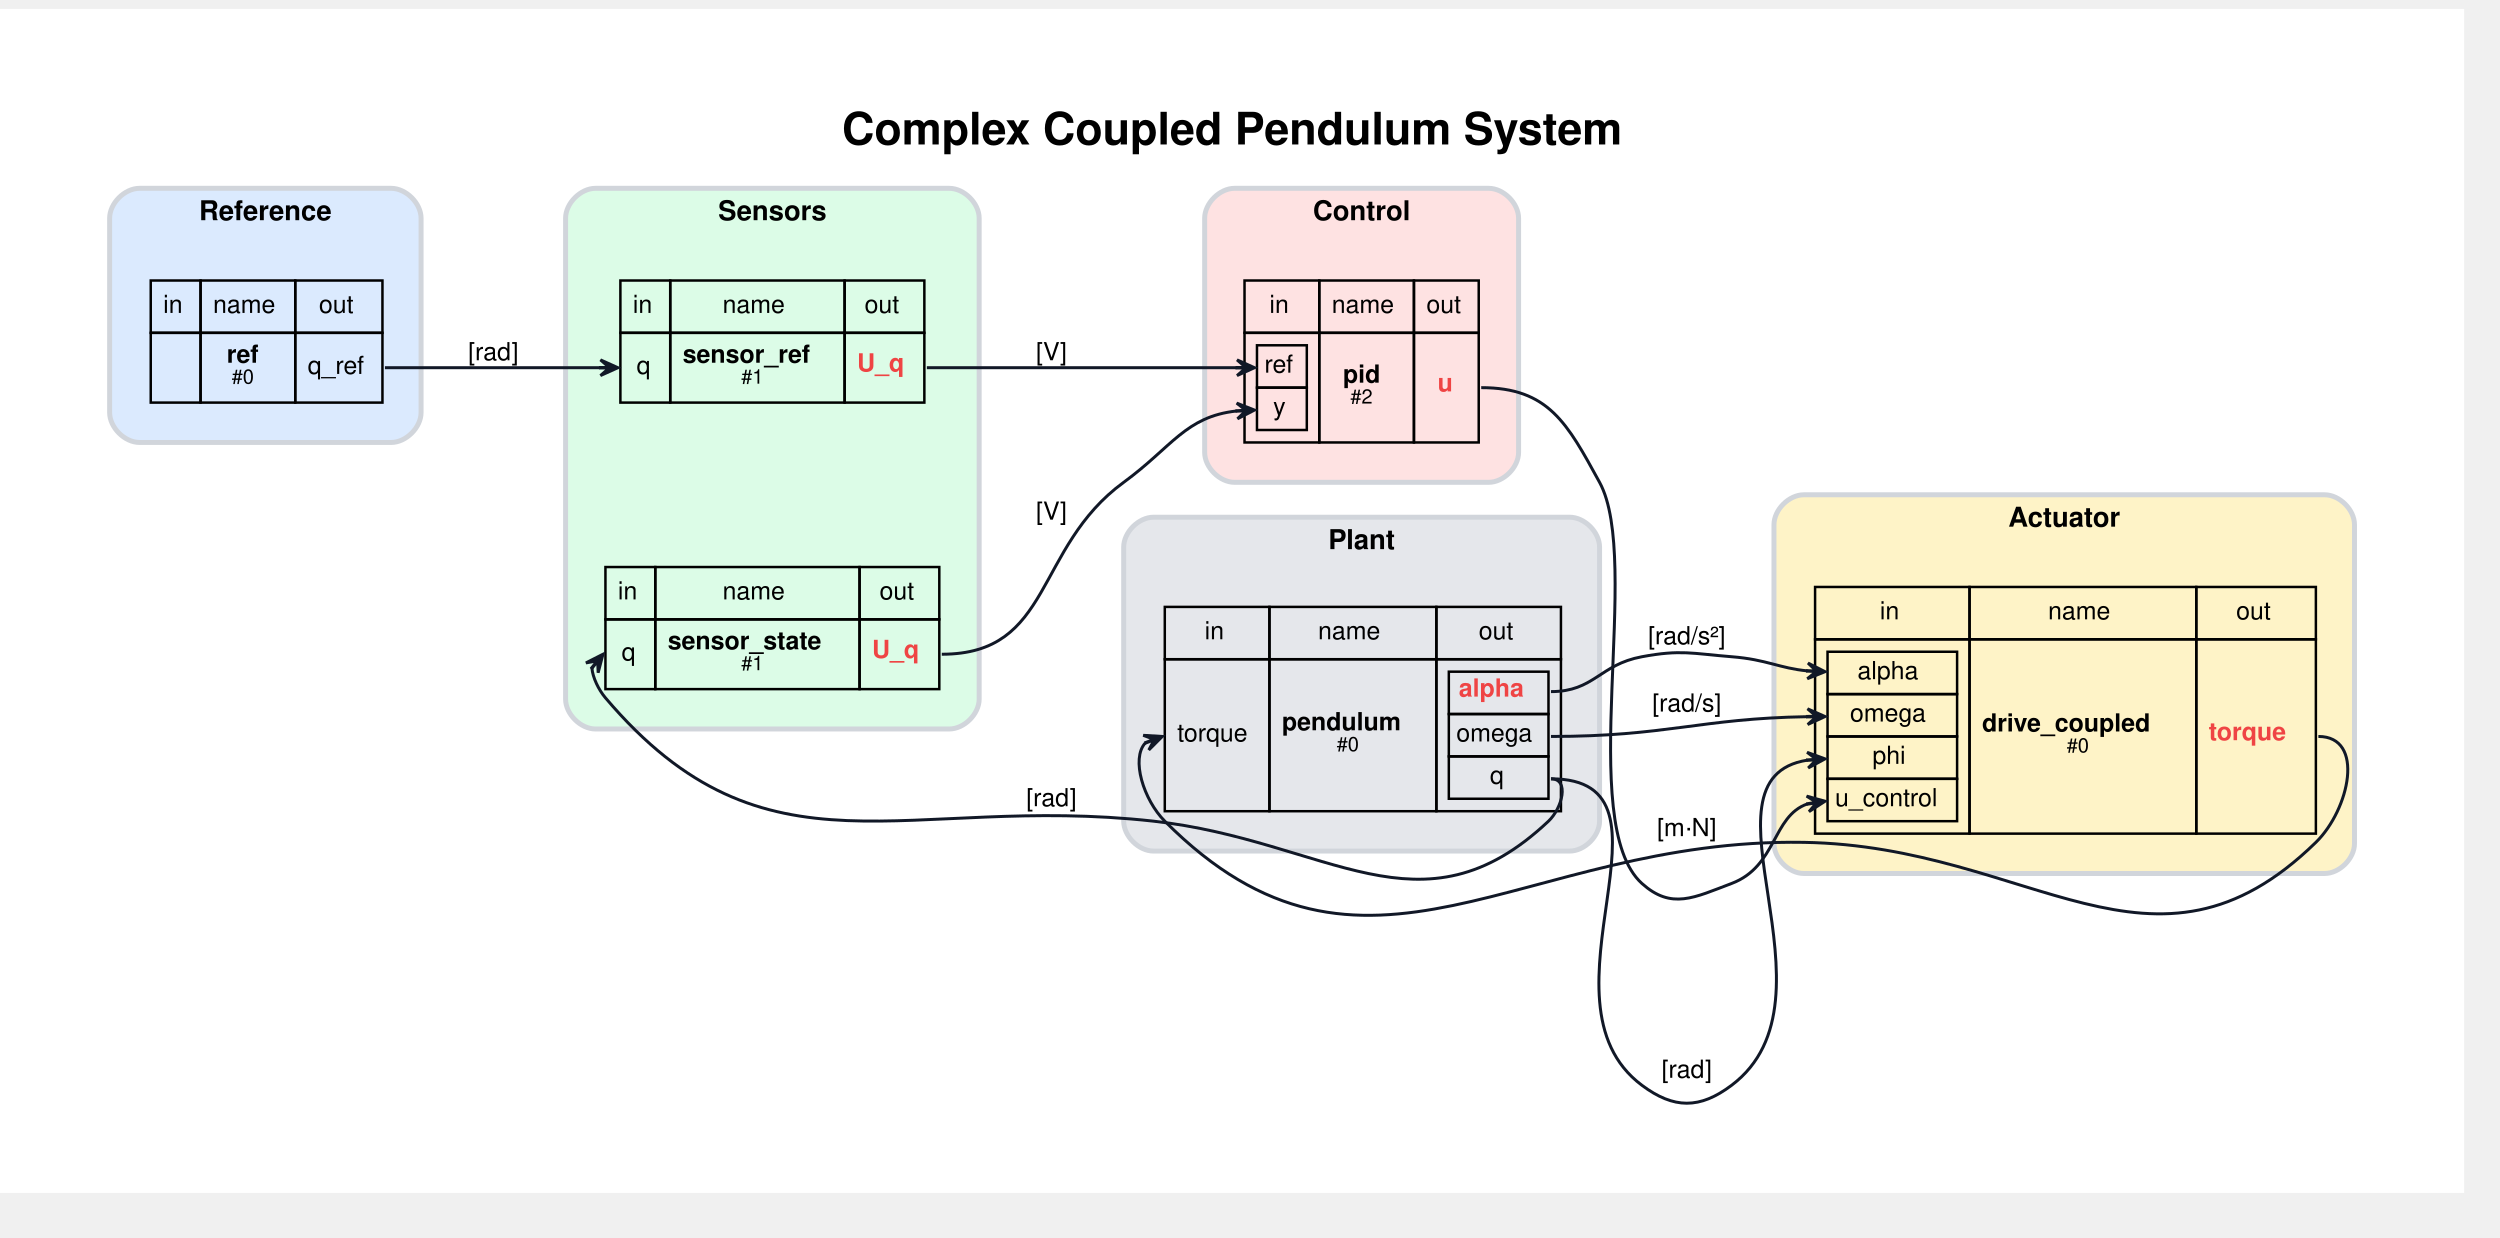
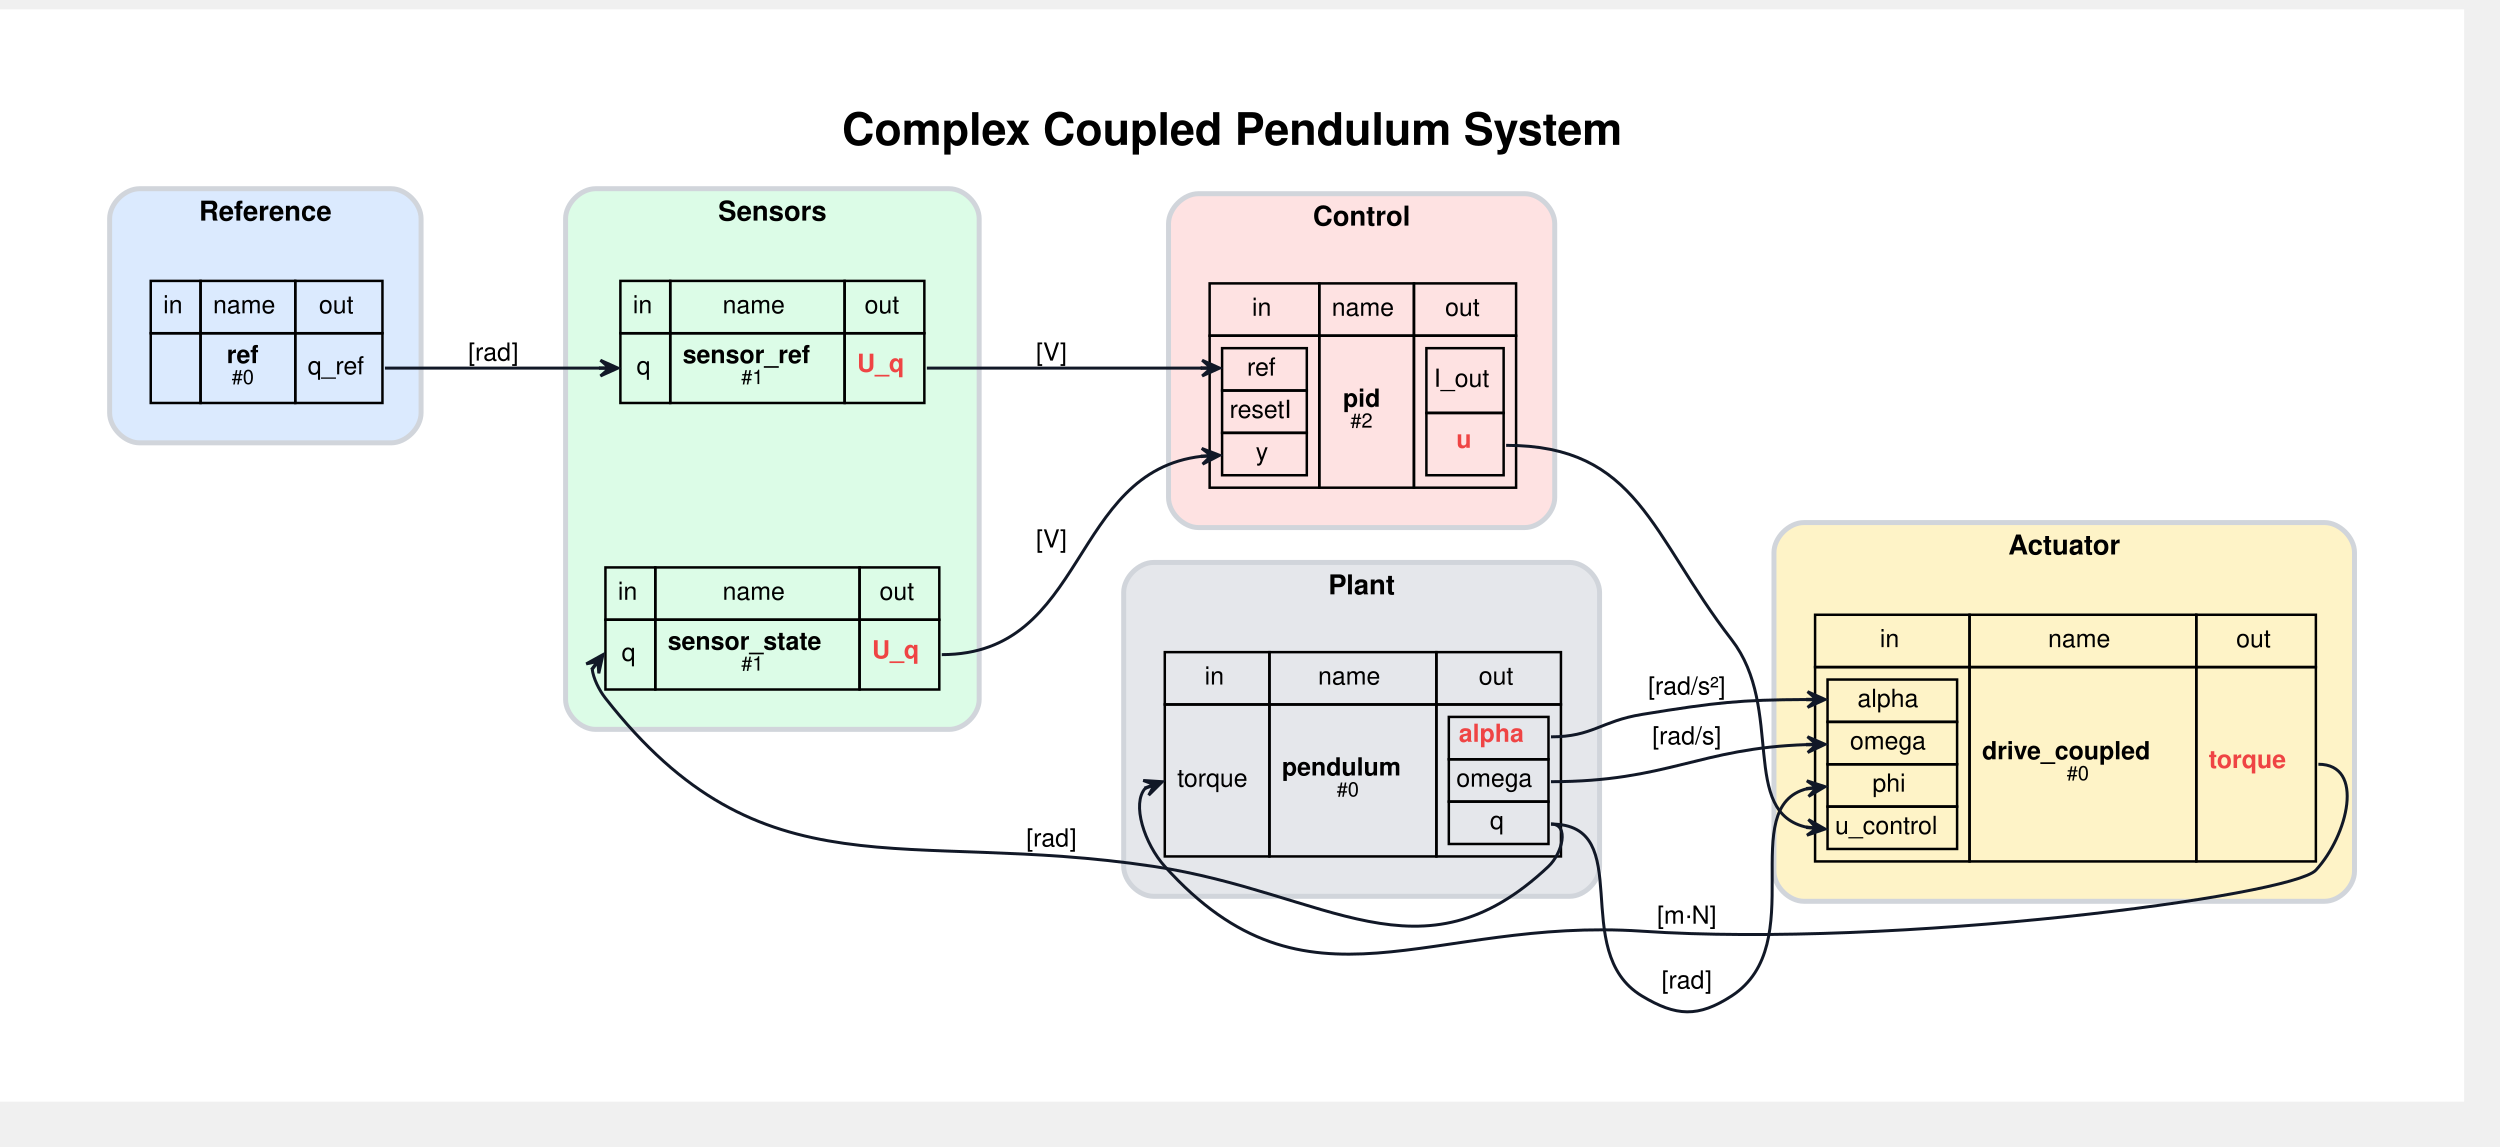
- <svg xmlns="http://www.w3.org/2000/svg" width="1018pt" height="504pt" viewBox="14.40 14.40 1003.40 489.60">
-   <g id="graph0" class="graph" transform="scale(1 1) rotate(0) translate(50.4 453.6)">
-     <polygon fill="white" stroke="transparent" points="-36,36 -36,-439.2 953,-439.2 953,36 -36,36" />
-     <text text-anchor="middle" x="458.5" y="-384.8" font-family="Helvetica,sans-Serif" font-weight="bold" font-size="18.00">Complex Coupled Pendulum System</text>
+ <svg xmlns="http://www.w3.org/2000/svg" width="1018pt" height="467pt" viewBox="14.40 14.40 1003.40 452.82">
+   <g id="graph0" class="graph" transform="scale(1 1) rotate(0) translate(50.4 416.82)">
+     <polygon fill="white" stroke="transparent" points="-36,36 -36,-402.42 953,-402.42 953,36 -36,36" />
+     <text text-anchor="middle" x="458.5" y="-348.02" font-family="Helvetica,sans-Serif" font-weight="bold" font-size="18.00">Complex Coupled Pendulum System</text>
    <g id="clust1" class="cluster">
-       <path fill="#dbeafe" stroke="#d1d5db" stroke-width="2" d="M20,-265.2C20,-265.2 121,-265.2 121,-265.2 127,-265.2 133,-271.2 133,-277.2 133,-277.2 133,-355.2 133,-355.2 133,-361.2 127,-367.2 121,-367.2 121,-367.2 20,-367.2 20,-367.2 14,-367.2 8,-361.2 8,-355.2 8,-355.2 8,-277.2 8,-277.2 8,-271.2 14,-265.2 20,-265.2" />
-       <text text-anchor="middle" x="70.5" y="-354.4" font-family="Helvetica,sans-Serif" font-weight="bold" font-size="11.00">Reference</text>
+       <path fill="#dbeafe" stroke="#d1d5db" stroke-width="2" d="M20,-228.42C20,-228.42 121,-228.42 121,-228.42 127,-228.42 133,-234.42 133,-240.42 133,-240.42 133,-318.42 133,-318.42 133,-324.42 127,-330.42 121,-330.42 121,-330.42 20,-330.42 20,-330.42 14,-330.42 8,-324.42 8,-318.42 8,-318.42 8,-240.42 8,-240.42 8,-234.42 14,-228.42 20,-228.42" />
+       <text text-anchor="middle" x="70.5" y="-317.62" font-family="Helvetica,sans-Serif" font-weight="bold" font-size="11.00">Reference</text>
    </g>
    <g id="clust2" class="cluster">
-       <path fill="#dcfce7" stroke="#d1d5db" stroke-width="2" d="M203,-150.2C203,-150.2 345,-150.2 345,-150.2 351,-150.2 357,-156.2 357,-162.2 357,-162.2 357,-355.2 357,-355.2 357,-361.2 351,-367.2 345,-367.2 345,-367.2 203,-367.2 203,-367.2 197,-367.2 191,-361.2 191,-355.2 191,-355.2 191,-162.2 191,-162.2 191,-156.2 197,-150.2 203,-150.2" />
-       <text text-anchor="middle" x="274" y="-354.4" font-family="Helvetica,sans-Serif" font-weight="bold" font-size="11.00">Sensors</text>
+       <path fill="#dcfce7" stroke="#d1d5db" stroke-width="2" d="M203,-113.42C203,-113.42 345,-113.42 345,-113.42 351,-113.42 357,-119.42 357,-125.42 357,-125.42 357,-318.42 357,-318.42 357,-324.42 351,-330.42 345,-330.42 345,-330.42 203,-330.42 203,-330.42 197,-330.42 191,-324.42 191,-318.42 191,-318.42 191,-125.42 191,-125.42 191,-119.42 197,-113.42 203,-113.42" />
+       <text text-anchor="middle" x="274" y="-317.62" font-family="Helvetica,sans-Serif" font-weight="bold" font-size="11.00">Sensors</text>
    </g>
    <g id="clust3" class="cluster">
-       <path fill="#fee2e2" stroke="#d1d5db" stroke-width="2" d="M459.5,-249.2C459.5,-249.2 561.5,-249.2 561.5,-249.2 567.5,-249.2 573.5,-255.2 573.5,-261.2 573.5,-261.2 573.5,-355.2 573.5,-355.2 573.5,-361.2 567.5,-367.2 561.5,-367.2 561.5,-367.2 459.5,-367.2 459.5,-367.2 453.5,-367.2 447.5,-361.2 447.5,-355.2 447.5,-355.2 447.5,-261.2 447.5,-261.2 447.5,-255.2 453.5,-249.2 459.5,-249.2" />
-       <text text-anchor="middle" x="510.5" y="-354.4" font-family="Helvetica,sans-Serif" font-weight="bold" font-size="11.00">Control</text>
+       <path fill="#fee2e2" stroke="#d1d5db" stroke-width="2" d="M445,-194.42C445,-194.42 576,-194.42 576,-194.42 582,-194.42 588,-200.42 588,-206.42 588,-206.42 588,-316.42 588,-316.42 588,-322.42 582,-328.42 576,-328.42 576,-328.42 445,-328.42 445,-328.42 439,-328.42 433,-322.42 433,-316.42 433,-316.42 433,-206.42 433,-206.42 433,-200.42 439,-194.42 445,-194.42" />
+       <text text-anchor="middle" x="510.5" y="-315.62" font-family="Helvetica,sans-Serif" font-weight="bold" font-size="11.00">Control</text>
    </g>
    <g id="clust4" class="cluster">
-       <path fill="#fef3c7" stroke="#d1d5db" stroke-width="2" d="M688,-92.2C688,-92.2 897,-92.2 897,-92.2 903,-92.2 909,-98.2 909,-104.2 909,-104.2 909,-232.2 909,-232.2 909,-238.2 903,-244.2 897,-244.2 897,-244.2 688,-244.2 688,-244.2 682,-244.2 676,-238.2 676,-232.2 676,-232.2 676,-104.2 676,-104.2 676,-98.2 682,-92.2 688,-92.2" />
-       <text text-anchor="middle" x="792.5" y="-231.4" font-family="Helvetica,sans-Serif" font-weight="bold" font-size="11.00">Actuator</text>
+       <path fill="#fef3c7" stroke="#d1d5db" stroke-width="2" d="M688,-44.42C688,-44.42 897,-44.42 897,-44.42 903,-44.42 909,-50.42 909,-56.42 909,-56.42 909,-184.42 909,-184.42 909,-190.42 903,-196.42 897,-196.42 897,-196.42 688,-196.42 688,-196.42 682,-196.42 676,-190.42 676,-184.42 676,-184.42 676,-56.42 676,-56.42 676,-50.42 682,-44.42 688,-44.42" />
+       <text text-anchor="middle" x="792.5" y="-183.62" font-family="Helvetica,sans-Serif" font-weight="bold" font-size="11.00">Actuator</text>
    </g>
    <g id="clust5" class="cluster">
-       <path fill="#e5e7eb" stroke="#d1d5db" stroke-width="2" d="M427,-101.2C427,-101.2 594,-101.2 594,-101.2 600,-101.2 606,-107.2 606,-113.2 606,-113.2 606,-223.2 606,-223.2 606,-229.2 600,-235.2 594,-235.2 594,-235.2 427,-235.2 427,-235.2 421,-235.2 415,-229.2 415,-223.2 415,-223.2 415,-113.2 415,-113.2 415,-107.2 421,-101.2 427,-101.2" />
-       <text text-anchor="middle" x="510.5" y="-222.4" font-family="Helvetica,sans-Serif" font-weight="bold" font-size="11.00">Plant</text>
+       <path fill="#e5e7eb" stroke="#d1d5db" stroke-width="2" d="M427,-46.42C427,-46.42 594,-46.42 594,-46.42 600,-46.42 606,-52.42 606,-58.42 606,-58.42 606,-168.42 606,-168.42 606,-174.42 600,-180.42 594,-180.42 594,-180.42 427,-180.42 427,-180.42 421,-180.42 415,-174.42 415,-168.42 415,-168.42 415,-58.42 415,-58.42 415,-52.42 421,-46.42 427,-46.42" />
+       <text text-anchor="middle" x="510.5" y="-167.62" font-family="Helvetica,sans-Serif" font-weight="bold" font-size="11.00">Plant</text>
    </g>
    <g id="node1" class="node">
-       <polygon fill="none" stroke="black" points="24.5,-309.2 24.5,-330.2 44.5,-330.2 44.5,-309.2 24.5,-309.2" />
-       <text text-anchor="start" x="29.5" y="-317.2" font-family="Helvetica,sans-Serif" font-size="10.00">in</text>
-       <polygon fill="none" stroke="black" points="44.5,-309.2 44.5,-330.2 82.5,-330.2 82.5,-309.2 44.5,-309.2" />
-       <text text-anchor="start" x="49.5" y="-317.2" font-family="Helvetica,sans-Serif" font-size="10.00">name</text>
-       <polygon fill="none" stroke="black" points="82.5,-309.2 82.5,-330.2 117.5,-330.2 117.5,-309.2 82.5,-309.2" />
-       <text text-anchor="start" x="92" y="-317.2" font-family="Helvetica,sans-Serif" font-size="10.00">out</text>
-       <polygon fill="none" stroke="black" points="24.5,-281.2 24.5,-309.2 44.5,-309.2 44.5,-281.2 24.5,-281.2" />
-       <polygon fill="none" stroke="black" points="44.5,-281.2 44.5,-309.2 82.5,-309.2 82.5,-281.2 44.5,-281.2" />
-       <text text-anchor="start" x="55" y="-297.2" font-family="Helvetica,sans-Serif" font-weight="bold" font-size="10.00">ref</text>
-       <text text-anchor="start" x="57" y="-288.8" font-family="Helvetica,sans-Serif" font-size="8.00">#0</text>
-       <polygon fill="none" stroke="black" points="82.5,-281.2 82.5,-309.2 117.5,-309.2 117.5,-281.2 82.5,-281.2" />
-       <text text-anchor="start" x="87.5" y="-292.7" font-family="Helvetica,sans-Serif" font-size="10.00">q_ref</text>
+       <polygon fill="none" stroke="black" points="24.5,-272.42 24.5,-293.42 44.5,-293.42 44.5,-272.42 24.5,-272.42" />
+       <text text-anchor="start" x="29.5" y="-280.42" font-family="Helvetica,sans-Serif" font-size="10.00">in</text>
+       <polygon fill="none" stroke="black" points="44.5,-272.42 44.5,-293.42 82.5,-293.42 82.5,-272.42 44.5,-272.42" />
+       <text text-anchor="start" x="49.5" y="-280.42" font-family="Helvetica,sans-Serif" font-size="10.00">name</text>
+       <polygon fill="none" stroke="black" points="82.5,-272.42 82.5,-293.42 117.5,-293.42 117.5,-272.42 82.5,-272.42" />
+       <text text-anchor="start" x="92" y="-280.42" font-family="Helvetica,sans-Serif" font-size="10.00">out</text>
+       <polygon fill="none" stroke="black" points="24.5,-244.42 24.5,-272.42 44.5,-272.42 44.5,-244.42 24.5,-244.42" />
+       <polygon fill="none" stroke="black" points="44.5,-244.42 44.5,-272.42 82.5,-272.42 82.5,-244.42 44.5,-244.42" />
+       <text text-anchor="start" x="55" y="-260.42" font-family="Helvetica,sans-Serif" font-weight="bold" font-size="10.00">ref</text>
+       <text text-anchor="start" x="57" y="-252.02" font-family="Helvetica,sans-Serif" font-size="8.00">#0</text>
+       <polygon fill="none" stroke="black" points="82.5,-244.42 82.5,-272.42 117.5,-272.42 117.5,-244.42 82.5,-244.42" />
+       <text text-anchor="start" x="87.5" y="-255.92" font-family="Helvetica,sans-Serif" font-size="10.00">q_ref</text>
    </g>
    <g id="node2" class="node">
-       <polygon fill="none" stroke="black" points="213,-309.2 213,-330.2 233,-330.2 233,-309.2 213,-309.2" />
-       <text text-anchor="start" x="218" y="-317.2" font-family="Helvetica,sans-Serif" font-size="10.00">in</text>
-       <polygon fill="none" stroke="black" points="233,-309.2 233,-330.2 303,-330.2 303,-309.2 233,-309.2" />
-       <text text-anchor="start" x="254" y="-317.2" font-family="Helvetica,sans-Serif" font-size="10.00">name</text>
-       <polygon fill="none" stroke="black" points="303,-309.2 303,-330.2 335,-330.2 335,-309.2 303,-309.2" />
-       <text text-anchor="start" x="311" y="-317.2" font-family="Helvetica,sans-Serif" font-size="10.00">out</text>
-       <polygon fill="none" stroke="black" points="213,-281.2 213,-309.2 233,-309.2 233,-281.2 213,-281.2" />
-       <text text-anchor="start" x="219.5" y="-292.7" font-family="Helvetica,sans-Serif" font-size="10.00">q</text>
-       <polygon fill="none" stroke="black" points="233,-281.2 233,-309.2 303,-309.2 303,-281.2 233,-281.2" />
-       <text text-anchor="start" x="238" y="-297.2" font-family="Helvetica,sans-Serif" font-weight="bold" font-size="10.00">sensor_ref</text>
-       <text text-anchor="start" x="261.5" y="-288.8" font-family="Helvetica,sans-Serif" font-size="8.00">#1</text>
-       <polygon fill="none" stroke="black" points="303,-281.2 303,-309.2 335,-309.2 335,-281.2 303,-281.2" />
-       <text text-anchor="start" x="308" y="-293.7" font-family="Helvetica,sans-Serif" font-weight="bold" font-size="10.00" fill="#ef4444">U_q</text>
+       <polygon fill="none" stroke="black" points="213,-272.42 213,-293.42 233,-293.42 233,-272.42 213,-272.42" />
+       <text text-anchor="start" x="218" y="-280.42" font-family="Helvetica,sans-Serif" font-size="10.00">in</text>
+       <polygon fill="none" stroke="black" points="233,-272.42 233,-293.42 303,-293.42 303,-272.42 233,-272.42" />
+       <text text-anchor="start" x="254" y="-280.42" font-family="Helvetica,sans-Serif" font-size="10.00">name</text>
+       <polygon fill="none" stroke="black" points="303,-272.42 303,-293.42 335,-293.42 335,-272.42 303,-272.42" />
+       <text text-anchor="start" x="311" y="-280.42" font-family="Helvetica,sans-Serif" font-size="10.00">out</text>
+       <polygon fill="none" stroke="black" points="213,-244.42 213,-272.42 233,-272.42 233,-244.42 213,-244.42" />
+       <text text-anchor="start" x="219.5" y="-255.92" font-family="Helvetica,sans-Serif" font-size="10.00">q</text>
+       <polygon fill="none" stroke="black" points="233,-244.42 233,-272.42 303,-272.42 303,-244.42 233,-244.42" />
+       <text text-anchor="start" x="238" y="-260.42" font-family="Helvetica,sans-Serif" font-weight="bold" font-size="10.00">sensor_ref</text>
+       <text text-anchor="start" x="261.5" y="-252.02" font-family="Helvetica,sans-Serif" font-size="8.00">#1</text>
+       <polygon fill="none" stroke="black" points="303,-244.42 303,-272.42 335,-272.42 335,-244.42 303,-244.42" />
+       <text text-anchor="start" x="308" y="-256.92" font-family="Helvetica,sans-Serif" font-weight="bold" font-size="10.00" fill="#ef4444">U_q</text>
    </g>
    <g id="edge1" class="edge">
-       <path fill="none" stroke="#111827" stroke-width="1.2" d="M118.5,-295.2C157.46,-295.2 169.02,-295.2 204.56,-295.2" />
-       <polygon fill="#111827" stroke="#111827" stroke-width="1.2" points="212,-295.2 205,-298.35 208.5,-295.3 205,-295.3 205,-295.2 205,-295.1 208.5,-295.1 205,-292.05 212,-295.2 212,-295.2" />
-       <text text-anchor="middle" x="162" y="-298.2" font-family="Helvetica,sans-Serif" font-size="10.00">[rad]</text>
+       <path fill="none" stroke="#111827" stroke-width="1.2" d="M118.5,-258.42C157.46,-258.42 169.02,-258.42 204.56,-258.42" />
+       <polygon fill="#111827" stroke="#111827" stroke-width="1.2" points="212,-258.42 205,-261.57 208.5,-258.52 205,-258.52 205,-258.42 205,-258.32 208.5,-258.32 205,-255.27 212,-258.42 212,-258.42" />
+       <text text-anchor="middle" x="162" y="-261.42" font-family="Helvetica,sans-Serif" font-size="10.00">[rad]</text>
    </g>
    <g id="node4" class="node">
-       <polygon fill="none" stroke="black" points="463.5,-309.2 463.5,-330.2 493.5,-330.2 493.5,-309.2 463.5,-309.2" />
-       <text text-anchor="start" x="473.5" y="-317.2" font-family="Helvetica,sans-Serif" font-size="10.00">in</text>
-       <polygon fill="none" stroke="black" points="493.5,-309.2 493.5,-330.2 531.5,-330.2 531.5,-309.2 493.5,-309.2" />
-       <text text-anchor="start" x="498.5" y="-317.2" font-family="Helvetica,sans-Serif" font-size="10.00">name</text>
-       <polygon fill="none" stroke="black" points="531.5,-309.2 531.5,-330.2 557.5,-330.2 557.5,-309.2 531.5,-309.2" />
-       <text text-anchor="start" x="536.5" y="-317.2" font-family="Helvetica,sans-Serif" font-size="10.00">out</text>
-       <polygon fill="none" stroke="black" points="463.5,-265.2 463.5,-309.2 493.5,-309.2 493.5,-265.2 463.5,-265.2" />
-       <polygon fill="none" stroke="black" points="468.5,-287.2 468.5,-304.2 488.5,-304.2 488.5,-287.2 468.5,-287.2" />
-       <text text-anchor="start" x="471.5" y="-293.2" font-family="Helvetica,sans-Serif" font-size="10.00">ref</text>
-       <polygon fill="none" stroke="black" points="468.5,-270.2 468.5,-287.2 488.5,-287.2 488.5,-270.2 468.5,-270.2" />
-       <text text-anchor="start" x="475" y="-276.2" font-family="Helvetica,sans-Serif" font-size="10.00">y</text>
-       <polygon fill="none" stroke="black" points="493.5,-265.2 493.5,-309.2 531.5,-309.2 531.5,-265.2 493.5,-265.2" />
-       <text text-anchor="start" x="503" y="-289.2" font-family="Helvetica,sans-Serif" font-weight="bold" font-size="10.00">pid</text>
-       <text text-anchor="start" x="506" y="-280.8" font-family="Helvetica,sans-Serif" font-size="8.00">#2</text>
-       <polygon fill="none" stroke="black" points="531.5,-265.2 531.5,-309.2 557.5,-309.2 557.5,-265.2 531.5,-265.2" />
-       <text text-anchor="start" x="541" y="-285.7" font-family="Helvetica,sans-Serif" font-weight="bold" font-size="10.00" fill="#ef4444">u</text>
+       <polygon fill="none" stroke="black" points="449.5,-271.42 449.5,-292.42 493.5,-292.42 493.5,-271.42 449.5,-271.42" />
+       <text text-anchor="start" x="466.5" y="-279.42" font-family="Helvetica,sans-Serif" font-size="10.00">in</text>
+       <polygon fill="none" stroke="black" points="493.5,-271.42 493.5,-292.42 531.5,-292.42 531.5,-271.42 493.5,-271.42" />
+       <text text-anchor="start" x="498.5" y="-279.42" font-family="Helvetica,sans-Serif" font-size="10.00">name</text>
+       <polygon fill="none" stroke="black" points="531.5,-271.42 531.5,-292.42 572.5,-292.42 572.5,-271.42 531.5,-271.42" />
+       <text text-anchor="start" x="544" y="-279.42" font-family="Helvetica,sans-Serif" font-size="10.00">out</text>
+       <polygon fill="none" stroke="black" points="449.5,-210.42 449.5,-271.42 493.5,-271.42 493.5,-210.42 449.5,-210.42" />
+       <polygon fill="none" stroke="black" points="454.5,-249.42 454.5,-266.42 488.5,-266.42 488.5,-249.42 454.5,-249.42" />
+       <text text-anchor="start" x="464.5" y="-255.42" font-family="Helvetica,sans-Serif" font-size="10.00">ref</text>
+       <polygon fill="none" stroke="black" points="454.5,-232.42 454.5,-249.42 488.5,-249.42 488.5,-232.42 454.5,-232.42" />
+       <text text-anchor="start" x="457.5" y="-238.42" font-family="Helvetica,sans-Serif" font-size="10.00">resetI</text>
+       <polygon fill="none" stroke="black" points="454.5,-215.42 454.5,-232.42 488.5,-232.42 488.5,-215.42 454.5,-215.42" />
+       <text text-anchor="start" x="468" y="-221.42" font-family="Helvetica,sans-Serif" font-size="10.00">y</text>
+       <polygon fill="none" stroke="black" points="493.5,-210.42 493.5,-271.42 531.5,-271.42 531.5,-210.42 493.5,-210.42" />
+       <text text-anchor="start" x="503" y="-242.92" font-family="Helvetica,sans-Serif" font-weight="bold" font-size="10.00">pid</text>
+       <text text-anchor="start" x="506" y="-234.52" font-family="Helvetica,sans-Serif" font-size="8.00">#2</text>
+       <polygon fill="none" stroke="black" points="531.5,-210.42 531.5,-271.42 572.5,-271.42 572.5,-210.42 531.5,-210.42" />
+       <polygon fill="none" stroke="black" points="536.5,-240.42 536.5,-266.42 567.5,-266.42 567.5,-240.42 536.5,-240.42" />
+       <text text-anchor="start" x="539.5" y="-250.92" font-family="Helvetica,sans-Serif" font-size="10.00">I_out</text>
+       <polygon fill="none" stroke="black" points="536.5,-215.42 536.5,-240.42 567.5,-240.42 567.5,-215.42 536.5,-215.42" />
+       <text text-anchor="start" x="548.5" y="-226.42" font-family="Helvetica,sans-Serif" font-weight="bold" font-size="10.00" fill="#ef4444">u</text>
    </g>
    <g id="edge3" class="edge">
-       <path fill="none" stroke="#111827" stroke-width="1.2" d="M336,-295.2C391.93,-295.2 407.72,-295.2 460.2,-295.2" />
-       <polygon fill="#111827" stroke="#111827" stroke-width="1.2" points="467.5,-295.2 460.5,-298.35 464,-295.3 460.5,-295.3 460.5,-295.2 460.5,-295.1 464,-295.1 460.5,-292.05 467.5,-295.2 467.5,-295.2" />
-       <text text-anchor="middle" x="386" y="-298.2" font-family="Helvetica,sans-Serif" font-size="10.00">[V]</text>
+       <path fill="none" stroke="#111827" stroke-width="1.2" d="M336,-258.42C385.77,-258.42 399.97,-258.42 446.41,-258.42" />
+       <polygon fill="#111827" stroke="#111827" stroke-width="1.2" points="453.5,-258.42 446.5,-261.57 450,-258.52 446.5,-258.52 446.5,-258.42 446.5,-258.32 450,-258.32 446.5,-255.27 453.5,-258.42 453.5,-258.42" />
+       <text text-anchor="middle" x="386" y="-261.42" font-family="Helvetica,sans-Serif" font-size="10.00">[V]</text>
    </g>
    <g id="node3" class="node">
-       <polygon fill="none" stroke="black" points="207,-194.2 207,-215.2 227,-215.2 227,-194.2 207,-194.2" />
-       <text text-anchor="start" x="212" y="-202.2" font-family="Helvetica,sans-Serif" font-size="10.00">in</text>
-       <polygon fill="none" stroke="black" points="227,-194.2 227,-215.2 309,-215.2 309,-194.2 227,-194.2" />
-       <text text-anchor="start" x="254" y="-202.2" font-family="Helvetica,sans-Serif" font-size="10.00">name</text>
-       <polygon fill="none" stroke="black" points="309,-194.2 309,-215.2 341,-215.2 341,-194.2 309,-194.2" />
-       <text text-anchor="start" x="317" y="-202.2" font-family="Helvetica,sans-Serif" font-size="10.00">out</text>
-       <polygon fill="none" stroke="black" points="207,-166.2 207,-194.2 227,-194.2 227,-166.2 207,-166.2" />
-       <text text-anchor="start" x="213.5" y="-177.7" font-family="Helvetica,sans-Serif" font-size="10.00">q</text>
-       <polygon fill="none" stroke="black" points="227,-166.2 227,-194.2 309,-194.2 309,-166.2 227,-166.2" />
-       <text text-anchor="start" x="232" y="-182.2" font-family="Helvetica,sans-Serif" font-weight="bold" font-size="10.00">sensor_state</text>
-       <text text-anchor="start" x="261.5" y="-173.8" font-family="Helvetica,sans-Serif" font-size="8.00">#1</text>
-       <polygon fill="none" stroke="black" points="309,-166.2 309,-194.2 341,-194.2 341,-166.2 309,-166.2" />
-       <text text-anchor="start" x="314" y="-178.7" font-family="Helvetica,sans-Serif" font-weight="bold" font-size="10.00" fill="#ef4444">U_q</text>
+       <polygon fill="none" stroke="black" points="207,-157.42 207,-178.42 227,-178.42 227,-157.42 207,-157.42" />
+       <text text-anchor="start" x="212" y="-165.42" font-family="Helvetica,sans-Serif" font-size="10.00">in</text>
+       <polygon fill="none" stroke="black" points="227,-157.42 227,-178.42 309,-178.42 309,-157.42 227,-157.42" />
+       <text text-anchor="start" x="254" y="-165.42" font-family="Helvetica,sans-Serif" font-size="10.00">name</text>
+       <polygon fill="none" stroke="black" points="309,-157.42 309,-178.42 341,-178.42 341,-157.42 309,-157.42" />
+       <text text-anchor="start" x="317" y="-165.42" font-family="Helvetica,sans-Serif" font-size="10.00">out</text>
+       <polygon fill="none" stroke="black" points="207,-129.42 207,-157.42 227,-157.42 227,-129.42 207,-129.42" />
+       <text text-anchor="start" x="213.5" y="-140.92" font-family="Helvetica,sans-Serif" font-size="10.00">q</text>
+       <polygon fill="none" stroke="black" points="227,-129.42 227,-157.42 309,-157.42 309,-129.42 227,-129.42" />
+       <text text-anchor="start" x="232" y="-145.42" font-family="Helvetica,sans-Serif" font-weight="bold" font-size="10.00">sensor_state</text>
+       <text text-anchor="start" x="261.5" y="-137.02" font-family="Helvetica,sans-Serif" font-size="8.00">#1</text>
+       <polygon fill="none" stroke="black" points="309,-129.42 309,-157.42 341,-157.42 341,-129.42 309,-129.42" />
+       <text text-anchor="start" x="314" y="-141.92" font-family="Helvetica,sans-Serif" font-weight="bold" font-size="10.00" fill="#ef4444">U_q</text>
    </g>
    <g id="edge4" class="edge">
-       <path fill="none" stroke="#111827" stroke-width="1.2" d="M342,-180.2C386.64,-180.2 378.95,-222.87 415,-249.2 434.42,-263.39 439.84,-275.59 460.29,-277.83" />
-       <polygon fill="#111827" stroke="#111827" stroke-width="1.2" points="467.5,-278.2 460.35,-280.99 464,-278.13 460.5,-277.95 460.51,-277.85 460.51,-277.75 464.01,-277.93 460.67,-274.7 467.5,-278.2 467.5,-278.2" />
-       <text text-anchor="middle" x="386" y="-234.2" font-family="Helvetica,sans-Serif" font-size="10.00">[V]</text>
+       <path fill="none" stroke="#111827" stroke-width="1.2" d="M342,-143.42C400.49,-143.42 393.25,-216.99 446.35,-223.02" />
+       <polygon fill="#111827" stroke="#111827" stroke-width="1.2" points="453.5,-223.42 446.34,-226.18 450,-223.33 446.51,-223.13 446.51,-223.03 446.52,-222.93 450.01,-223.13 446.68,-219.89 453.5,-223.42 453.5,-223.42" />
+       <text text-anchor="middle" x="386" y="-186.42" font-family="Helvetica,sans-Serif" font-size="10.00">[V]</text>
    </g>
    <g id="node5" class="node">
-       <polygon fill="none" stroke="black" points="692.5,-186.2 692.5,-207.2 754.5,-207.2 754.5,-186.2 692.5,-186.2" />
-       <text text-anchor="start" x="718.5" y="-194.2" font-family="Helvetica,sans-Serif" font-size="10.00">in</text>
-       <polygon fill="none" stroke="black" points="754.5,-186.2 754.5,-207.2 845.5,-207.2 845.5,-186.2 754.5,-186.2" />
-       <text text-anchor="start" x="786" y="-194.2" font-family="Helvetica,sans-Serif" font-size="10.00">name</text>
-       <polygon fill="none" stroke="black" points="845.5,-186.2 845.5,-207.2 893.5,-207.2 893.5,-186.2 845.5,-186.2" />
-       <text text-anchor="start" x="861.5" y="-194.2" font-family="Helvetica,sans-Serif" font-size="10.00">out</text>
-       <polygon fill="none" stroke="black" points="692.5,-108.2 692.5,-186.2 754.5,-186.2 754.5,-108.2 692.5,-108.2" />
-       <polygon fill="none" stroke="black" points="697.5,-164.2 697.5,-181.2 749.5,-181.2 749.5,-164.2 697.5,-164.2" />
-       <text text-anchor="start" x="709.5" y="-170.2" font-family="Helvetica,sans-Serif" font-size="10.00">alpha</text>
-       <polygon fill="none" stroke="black" points="697.5,-147.2 697.5,-164.2 749.5,-164.2 749.5,-147.2 697.5,-147.2" />
-       <text text-anchor="start" x="706.5" y="-153.2" font-family="Helvetica,sans-Serif" font-size="10.00">omega</text>
-       <polygon fill="none" stroke="black" points="697.5,-130.2 697.5,-147.2 749.5,-147.2 749.5,-130.2 697.5,-130.2" />
-       <text text-anchor="start" x="715.5" y="-136.2" font-family="Helvetica,sans-Serif" font-size="10.00">phi</text>
-       <polygon fill="none" stroke="black" points="697.5,-113.2 697.5,-130.2 749.5,-130.2 749.5,-113.2 697.5,-113.2" />
-       <text text-anchor="start" x="700.5" y="-119.2" font-family="Helvetica,sans-Serif" font-size="10.00">u_control</text>
-       <polygon fill="none" stroke="black" points="754.5,-108.2 754.5,-186.2 845.5,-186.2 845.5,-108.2 754.5,-108.2" />
-       <text text-anchor="start" x="759.5" y="-149.2" font-family="Helvetica,sans-Serif" font-weight="bold" font-size="10.00">drive_coupled</text>
-       <text text-anchor="start" x="793.5" y="-140.8" font-family="Helvetica,sans-Serif" font-size="8.00">#0</text>
-       <polygon fill="none" stroke="black" points="845.5,-108.2 845.5,-186.2 893.5,-186.2 893.5,-108.2 845.5,-108.2" />
-       <text text-anchor="start" x="850.5" y="-145.7" font-family="Helvetica,sans-Serif" font-weight="bold" font-size="10.00" fill="#ef4444">torque</text>
+       <polygon fill="none" stroke="black" points="692.5,-138.42 692.5,-159.42 754.5,-159.42 754.5,-138.42 692.5,-138.42" />
+       <text text-anchor="start" x="718.5" y="-146.42" font-family="Helvetica,sans-Serif" font-size="10.00">in</text>
+       <polygon fill="none" stroke="black" points="754.5,-138.42 754.5,-159.42 845.5,-159.42 845.5,-138.42 754.5,-138.42" />
+       <text text-anchor="start" x="786" y="-146.42" font-family="Helvetica,sans-Serif" font-size="10.00">name</text>
+       <polygon fill="none" stroke="black" points="845.5,-138.42 845.5,-159.42 893.5,-159.42 893.5,-138.42 845.5,-138.42" />
+       <text text-anchor="start" x="861.5" y="-146.42" font-family="Helvetica,sans-Serif" font-size="10.00">out</text>
+       <polygon fill="none" stroke="black" points="692.5,-60.42 692.5,-138.42 754.5,-138.42 754.5,-60.42 692.5,-60.42" />
+       <polygon fill="none" stroke="black" points="697.5,-116.42 697.5,-133.42 749.5,-133.42 749.5,-116.42 697.5,-116.42" />
+       <text text-anchor="start" x="709.5" y="-122.42" font-family="Helvetica,sans-Serif" font-size="10.00">alpha</text>
+       <polygon fill="none" stroke="black" points="697.5,-99.42 697.5,-116.42 749.5,-116.42 749.5,-99.42 697.5,-99.42" />
+       <text text-anchor="start" x="706.5" y="-105.42" font-family="Helvetica,sans-Serif" font-size="10.00">omega</text>
+       <polygon fill="none" stroke="black" points="697.5,-82.42 697.5,-99.42 749.5,-99.42 749.5,-82.42 697.5,-82.42" />
+       <text text-anchor="start" x="715.5" y="-88.42" font-family="Helvetica,sans-Serif" font-size="10.00">phi</text>
+       <polygon fill="none" stroke="black" points="697.5,-65.42 697.5,-82.42 749.5,-82.42 749.5,-65.42 697.5,-65.42" />
+       <text text-anchor="start" x="700.5" y="-71.42" font-family="Helvetica,sans-Serif" font-size="10.00">u_control</text>
+       <polygon fill="none" stroke="black" points="754.5,-60.42 754.5,-138.42 845.5,-138.42 845.5,-60.42 754.5,-60.42" />
+       <text text-anchor="start" x="759.5" y="-101.42" font-family="Helvetica,sans-Serif" font-weight="bold" font-size="10.00">drive_coupled</text>
+       <text text-anchor="start" x="793.5" y="-93.02" font-family="Helvetica,sans-Serif" font-size="8.00">#0</text>
+       <polygon fill="none" stroke="black" points="845.5,-60.42 845.5,-138.42 893.5,-138.42 893.5,-60.42 845.5,-60.42" />
+       <text text-anchor="start" x="850.5" y="-97.92" font-family="Helvetica,sans-Serif" font-weight="bold" font-size="10.00" fill="#ef4444">torque</text>
    </g>
    <g id="edge5" class="edge">
-       <path fill="none" stroke="#111827" stroke-width="1.2" d="M558.5,-287.2C585.54,-287.2 593.02,-272.92 606,-249.2 623.27,-217.64 596.26,-112.27 623,-88.2 634.89,-77.5 644.03,-82.56 659,-88.2 677.18,-95.06 675.26,-115.18 689.37,-120.11" />
-       <polygon fill="#111827" stroke="#111827" stroke-width="1.2" points="696.5,-121.2 689.1,-123.25 693.03,-120.77 689.57,-120.24 689.58,-120.14 689.6,-120.04 693.06,-120.57 690.06,-117.03 696.5,-121.2 696.5,-121.2" />
+       <path fill="none" stroke="#111827" stroke-width="1.2" d="M568.5,-227.42C621.6,-227.42 626.49,-191.4 659,-149.42 680.44,-121.73 661.87,-79.84 689.42,-74.08" />
+       <polygon fill="#111827" stroke="#111827" stroke-width="1.2" points="696.5,-73.42 689.82,-77.21 693.02,-73.84 689.54,-74.17 689.53,-74.07 689.52,-73.97 693.01,-73.64 689.24,-70.93 696.5,-73.42 696.5,-73.42" />
    </g>
    <g id="node6" class="node">
-       <polygon fill="none" stroke="black" points="431.5,-178.2 431.5,-199.2 473.5,-199.2 473.5,-178.2 431.5,-178.2" />
-       <text text-anchor="start" x="447.5" y="-186.2" font-family="Helvetica,sans-Serif" font-size="10.00">in</text>
-       <polygon fill="none" stroke="black" points="473.5,-178.2 473.5,-199.2 540.5,-199.2 540.5,-178.2 473.5,-178.2" />
-       <text text-anchor="start" x="493" y="-186.2" font-family="Helvetica,sans-Serif" font-size="10.00">name</text>
-       <polygon fill="none" stroke="black" points="540.5,-178.2 540.5,-199.2 590.5,-199.2 590.5,-178.2 540.5,-178.2" />
-       <text text-anchor="start" x="557.5" y="-186.2" font-family="Helvetica,sans-Serif" font-size="10.00">out</text>
-       <polygon fill="none" stroke="black" points="431.5,-117.2 431.5,-178.2 473.5,-178.2 473.5,-117.2 431.5,-117.2" />
-       <text text-anchor="start" x="436.5" y="-145.2" font-family="Helvetica,sans-Serif" font-size="10.00">torque</text>
-       <polygon fill="none" stroke="black" points="473.5,-117.2 473.5,-178.2 540.5,-178.2 540.5,-117.2 473.5,-117.2" />
-       <text text-anchor="start" x="478.5" y="-149.7" font-family="Helvetica,sans-Serif" font-weight="bold" font-size="10.00">pendulum</text>
-       <text text-anchor="start" x="500.5" y="-141.3" font-family="Helvetica,sans-Serif" font-size="8.00">#0</text>
-       <polygon fill="none" stroke="black" points="540.5,-117.2 540.5,-178.2 590.5,-178.2 590.5,-117.2 540.5,-117.2" />
-       <polygon fill="none" stroke="black" points="545.5,-156.2 545.5,-173.2 585.5,-173.2 585.5,-156.2 545.5,-156.2" />
-       <text text-anchor="start" x="549.5" y="-163.2" font-family="Helvetica,sans-Serif" font-weight="bold" font-size="10.00" fill="#ef4444">alpha</text>
-       <polygon fill="none" stroke="black" points="545.5,-139.2 545.5,-156.2 585.5,-156.2 585.5,-139.2 545.5,-139.2" />
-       <text text-anchor="start" x="548.5" y="-145.2" font-family="Helvetica,sans-Serif" font-size="10.00">omega</text>
-       <polygon fill="none" stroke="black" points="545.5,-122.2 545.5,-139.2 585.5,-139.2 585.5,-122.2 545.5,-122.2" />
-       <text text-anchor="start" x="562" y="-128.2" font-family="Helvetica,sans-Serif" font-size="10.00">q</text>
+       <polygon fill="none" stroke="black" points="431.5,-123.42 431.5,-144.42 473.5,-144.42 473.5,-123.42 431.5,-123.42" />
+       <text text-anchor="start" x="447.5" y="-131.42" font-family="Helvetica,sans-Serif" font-size="10.00">in</text>
+       <polygon fill="none" stroke="black" points="473.5,-123.42 473.5,-144.42 540.5,-144.42 540.5,-123.42 473.5,-123.42" />
+       <text text-anchor="start" x="493" y="-131.42" font-family="Helvetica,sans-Serif" font-size="10.00">name</text>
+       <polygon fill="none" stroke="black" points="540.5,-123.42 540.5,-144.42 590.5,-144.42 590.5,-123.42 540.5,-123.42" />
+       <text text-anchor="start" x="557.5" y="-131.42" font-family="Helvetica,sans-Serif" font-size="10.00">out</text>
+       <polygon fill="none" stroke="black" points="431.5,-62.42 431.5,-123.42 473.5,-123.42 473.5,-62.42 431.5,-62.42" />
+       <text text-anchor="start" x="436.5" y="-90.42" font-family="Helvetica,sans-Serif" font-size="10.00">torque</text>
+       <polygon fill="none" stroke="black" points="473.5,-62.42 473.5,-123.42 540.5,-123.42 540.5,-62.42 473.5,-62.42" />
+       <text text-anchor="start" x="478.5" y="-94.92" font-family="Helvetica,sans-Serif" font-weight="bold" font-size="10.00">pendulum</text>
+       <text text-anchor="start" x="500.5" y="-86.52" font-family="Helvetica,sans-Serif" font-size="8.00">#0</text>
+       <polygon fill="none" stroke="black" points="540.5,-62.42 540.5,-123.42 590.5,-123.42 590.5,-62.42 540.5,-62.42" />
+       <polygon fill="none" stroke="black" points="545.5,-101.42 545.5,-118.42 585.5,-118.42 585.5,-101.42 545.5,-101.42" />
+       <text text-anchor="start" x="549.5" y="-108.42" font-family="Helvetica,sans-Serif" font-weight="bold" font-size="10.00" fill="#ef4444">alpha</text>
+       <polygon fill="none" stroke="black" points="545.5,-84.42 545.5,-101.42 585.5,-101.42 585.5,-84.42 545.5,-84.42" />
+       <text text-anchor="start" x="548.5" y="-90.42" font-family="Helvetica,sans-Serif" font-size="10.00">omega</text>
+       <polygon fill="none" stroke="black" points="545.5,-67.42 545.5,-84.42 585.5,-84.42 585.5,-67.42 545.5,-67.42" />
+       <text text-anchor="start" x="562" y="-73.42" font-family="Helvetica,sans-Serif" font-size="10.00">q</text>
    </g>
    <g id="edge6" class="edge">
-       <path fill="none" stroke="#111827" stroke-width="1.2" d="M894.5,-147.2C913.39,-147.2 907.02,-117.91 893.5,-104.7 828.16,-40.89 779.32,-103.19 688,-104.7 573.95,-106.59 512,-32.4 431.5,-113.2 423,-121.74 417.81,-138.26 423.7,-144.62" />
-       <polygon fill="#111827" stroke="#111827" stroke-width="1.2" points="430.5,-147.2 422.84,-147.66 427.19,-146.05 423.92,-144.81 423.96,-144.72 423.99,-144.62 427.26,-145.87 425.08,-141.77 430.5,-147.2 430.5,-147.2" />
-       <text text-anchor="middle" x="641" y="-107.2" font-family="Helvetica,sans-Serif" font-size="10.00">[m·N]</text>
+       <path fill="none" stroke="#111827" stroke-width="1.2" d="M894.5,-99.42C913.39,-99.42 906.31,-70.8 893.5,-56.92 883.87,-46.48 724.15,-25.58 623,-32.42 537.3,-38.21 488.95,5.44 431.5,-58.42 423.44,-67.37 417.99,-83.65 423.76,-89.89" />
+       <polygon fill="#111827" stroke="#111827" stroke-width="1.2" points="430.5,-92.42 422.84,-92.91 427.19,-91.28 423.91,-90.05 423.95,-89.96 423.98,-89.86 427.26,-91.09 425.05,-87.01 430.5,-92.42 430.5,-92.42" />
+       <text text-anchor="middle" x="641" y="-35.42" font-family="Helvetica,sans-Serif" font-size="10.00">[m·N]</text>
    </g>
    <g id="edge2" class="edge">
-       <path fill="none" stroke="#111827" stroke-width="1.2" d="M586.5,-130.2C594.07,-130.2 591.01,-118.4 585.5,-113.2 534.25,-64.88 497.01,-105.43 427,-113.2 327.39,-124.27 271.82,-86.26 207,-162.7 204.24,-165.95 201.87,-170.88 201.57,-174.68" />
-       <polygon fill="#111827" stroke="#111827" stroke-width="1.2" points="206,-180.2 199.16,-176.72 203.73,-177.54 201.54,-174.81 201.62,-174.75 201.69,-174.68 203.89,-177.41 204.07,-172.77 206,-180.2 206,-180.2" />
-       <text text-anchor="middle" x="386" y="-119.2" font-family="Helvetica,sans-Serif" font-size="10.00">[rad]</text>
+       <path fill="none" stroke="#111827" stroke-width="1.2" d="M586.5,-75.42C594.07,-75.42 591.01,-63.61 585.5,-58.42 534.25,-10.09 496.67,-47.97 427,-58.42 325.85,-73.59 270.12,-45.44 207,-125.92 204.45,-129.17 202.12,-133.91 201.68,-137.63" />
+       <polygon fill="#111827" stroke="#111827" stroke-width="1.2" points="206,-143.42 199.29,-139.7 203.82,-140.67 201.73,-137.87 201.81,-137.81 201.89,-137.75 203.98,-140.55 204.33,-135.92 206,-143.42 206,-143.42" />
+       <text text-anchor="middle" x="386" y="-66.42" font-family="Helvetica,sans-Serif" font-size="10.00">[rad]</text>
    </g>
    <g id="edge7" class="edge">
-       <path fill="none" stroke="#111827" stroke-width="1.2" d="M586.5,-130.2C643.52,-130.2 577.3,-41.31 623,-7.2 635.82,2.37 646.22,2.43 659,-7.2 705.28,-42.1 641.86,-130.19 689.4,-137.69" />
-       <polygon fill="#111827" stroke="#111827" stroke-width="1.2" points="696.5,-138.2 689.29,-140.84 693,-138.05 689.51,-137.8 689.52,-137.7 689.53,-137.6 693.02,-137.85 689.74,-134.56 696.5,-138.2 696.5,-138.2" />
-       <text text-anchor="middle" x="641" y="-10.2" font-family="Helvetica,sans-Serif" font-size="10.00">[rad]</text>
+       <path fill="none" stroke="#111827" stroke-width="1.2" d="M586.5,-75.42C621.19,-75.42 593.28,-24.32 623,-6.42 636.71,1.84 645.58,2.29 659,-6.42 691.02,-27.19 660.3,-82.39 689.35,-89.63" />
+       <polygon fill="#111827" stroke="#111827" stroke-width="1.2" points="696.5,-90.42 689.2,-92.78 693.01,-90.13 689.53,-89.75 689.54,-89.65 689.55,-89.55 693.03,-89.94 689.89,-86.52 696.5,-90.42 696.5,-90.42" />
+       <text text-anchor="middle" x="641" y="-9.42" font-family="Helvetica,sans-Serif" font-size="10.00">[rad]</text>
    </g>
    <g id="edge8" class="edge">
-       <path fill="none" stroke="#111827" stroke-width="1.2" d="M586.5,-147.2C633.03,-147.2 646.17,-154.41 689.31,-155.14" />
-       <polygon fill="#111827" stroke="#111827" stroke-width="1.2" points="696.5,-155.2 689.47,-158.3 693,-155.28 689.5,-155.25 689.5,-155.15 689.5,-155.05 693,-155.08 689.53,-152 696.5,-155.2 696.5,-155.2" />
-       <text text-anchor="middle" x="641" y="-157.2" font-family="Helvetica,sans-Serif" font-size="10.00">[rad/s]</text>
+       <path fill="none" stroke="#111827" stroke-width="1.2" d="M586.5,-92.42C633.34,-92.42 645.91,-105.93 689.27,-107.31" />
+       <polygon fill="#111827" stroke="#111827" stroke-width="1.2" points="696.5,-107.42 689.45,-110.46 693,-107.46 689.5,-107.41 689.5,-107.31 689.5,-107.21 693,-107.26 689.55,-104.16 696.5,-107.42 696.5,-107.42" />
+       <text text-anchor="middle" x="641" y="-107.42" font-family="Helvetica,sans-Serif" font-size="10.00">[rad/s]</text>
    </g>
    <g id="edge9" class="edge">
-       <path fill="none" stroke="#111827" stroke-width="1.2" d="M586.5,-165.2C603.87,-165.2 605.92,-176.04 623,-179.2 638.73,-182.12 643.05,-180.47 659,-179.2 673.2,-178.08 678.12,-174.58 689.45,-173.52" />
-       <polygon fill="#111827" stroke="#111827" stroke-width="1.2" points="696.5,-173.2 689.65,-176.66 693.01,-173.46 689.51,-173.61 689.51,-173.51 689.5,-173.41 693,-173.26 689.37,-170.37 696.5,-173.2 696.5,-173.2" />
-       <text text-anchor="middle" x="641" y="-184.2" font-family="Helvetica,sans-Serif" font-size="10.00">[rad/s²]</text>
+       <path fill="none" stroke="#111827" stroke-width="1.2" d="M586.5,-110.42C603.21,-110.42 606.51,-116.73 623,-119.42 652.82,-124.28 662.27,-125.28 689.24,-125.4" />
+       <polygon fill="#111827" stroke="#111827" stroke-width="1.2" points="696.5,-125.42 689.49,-128.55 693,-125.51 689.5,-125.5 689.5,-125.4 689.5,-125.3 693,-125.31 689.51,-122.25 696.5,-125.42 696.5,-125.42" />
+       <text text-anchor="middle" x="641" y="-127.42" font-family="Helvetica,sans-Serif" font-size="10.00">[rad/s²]</text>
    </g>
  </g>
</svg>
